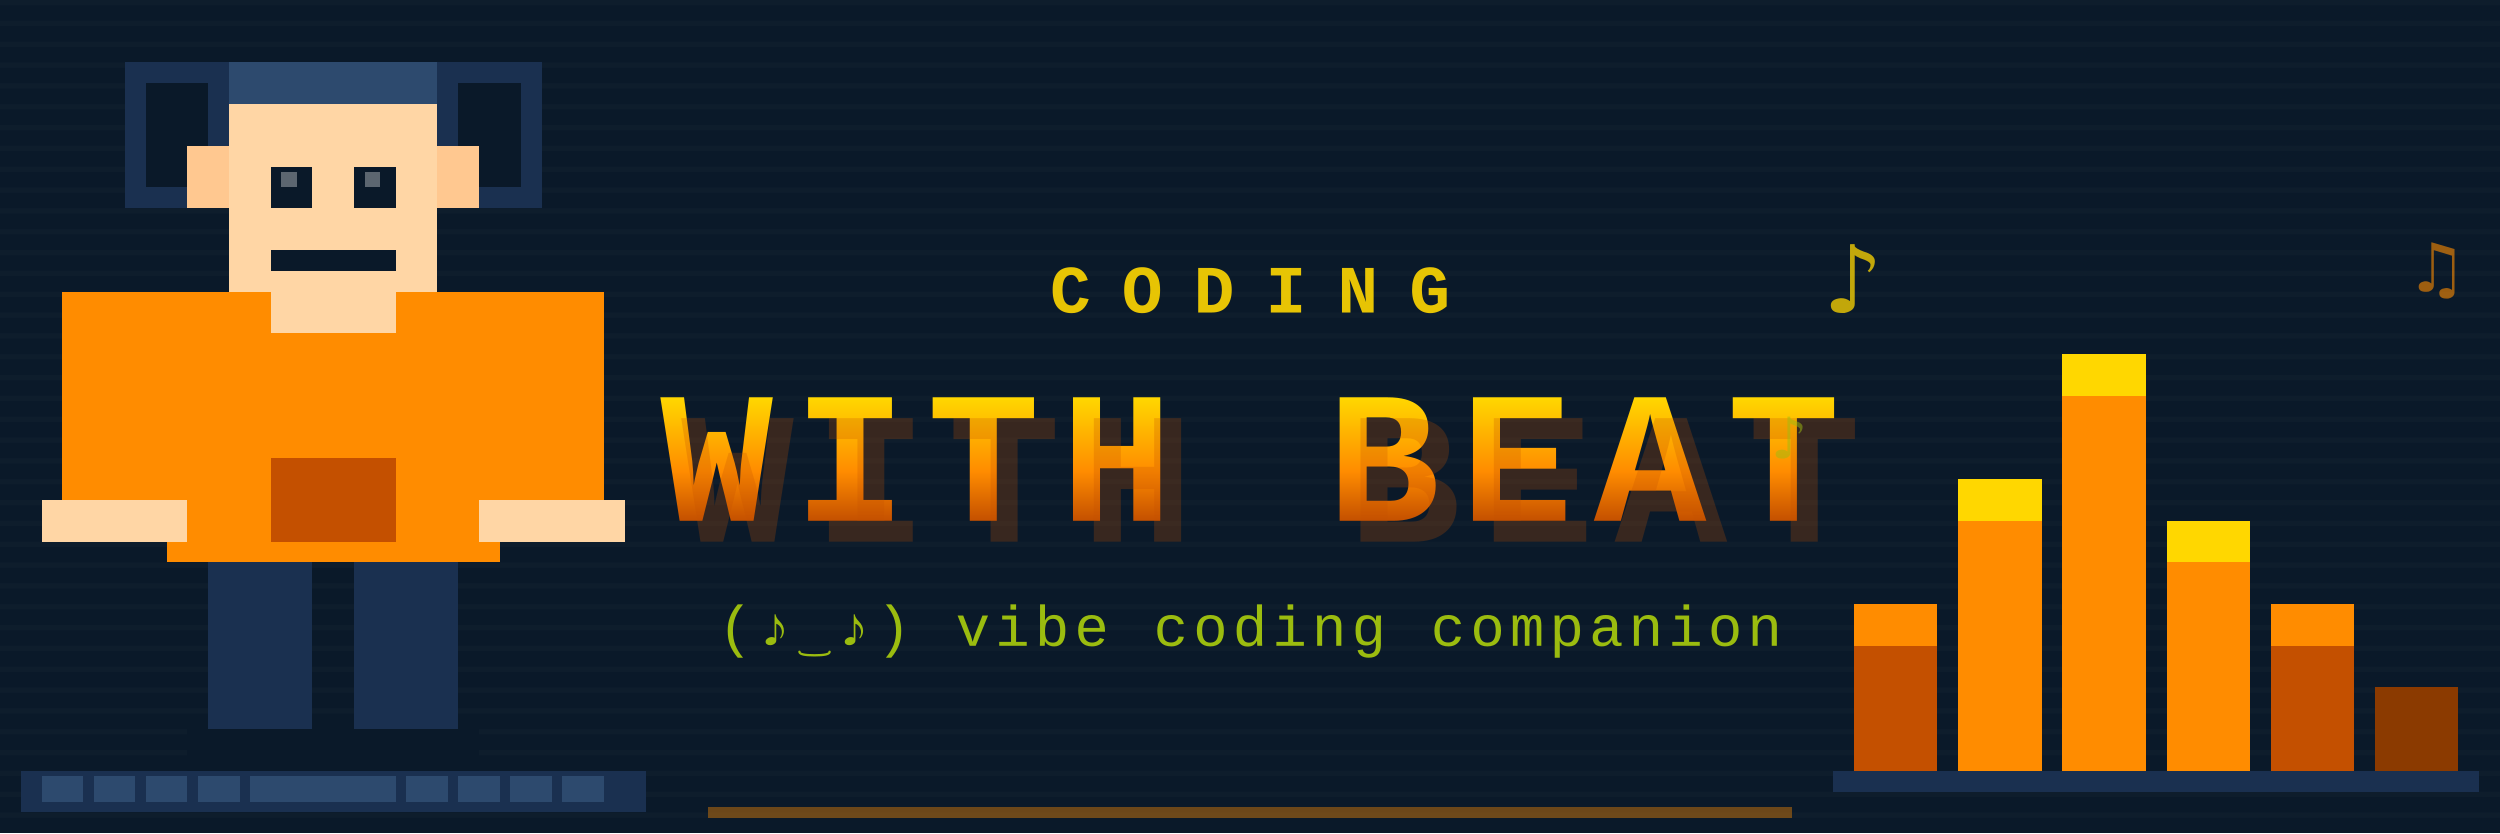
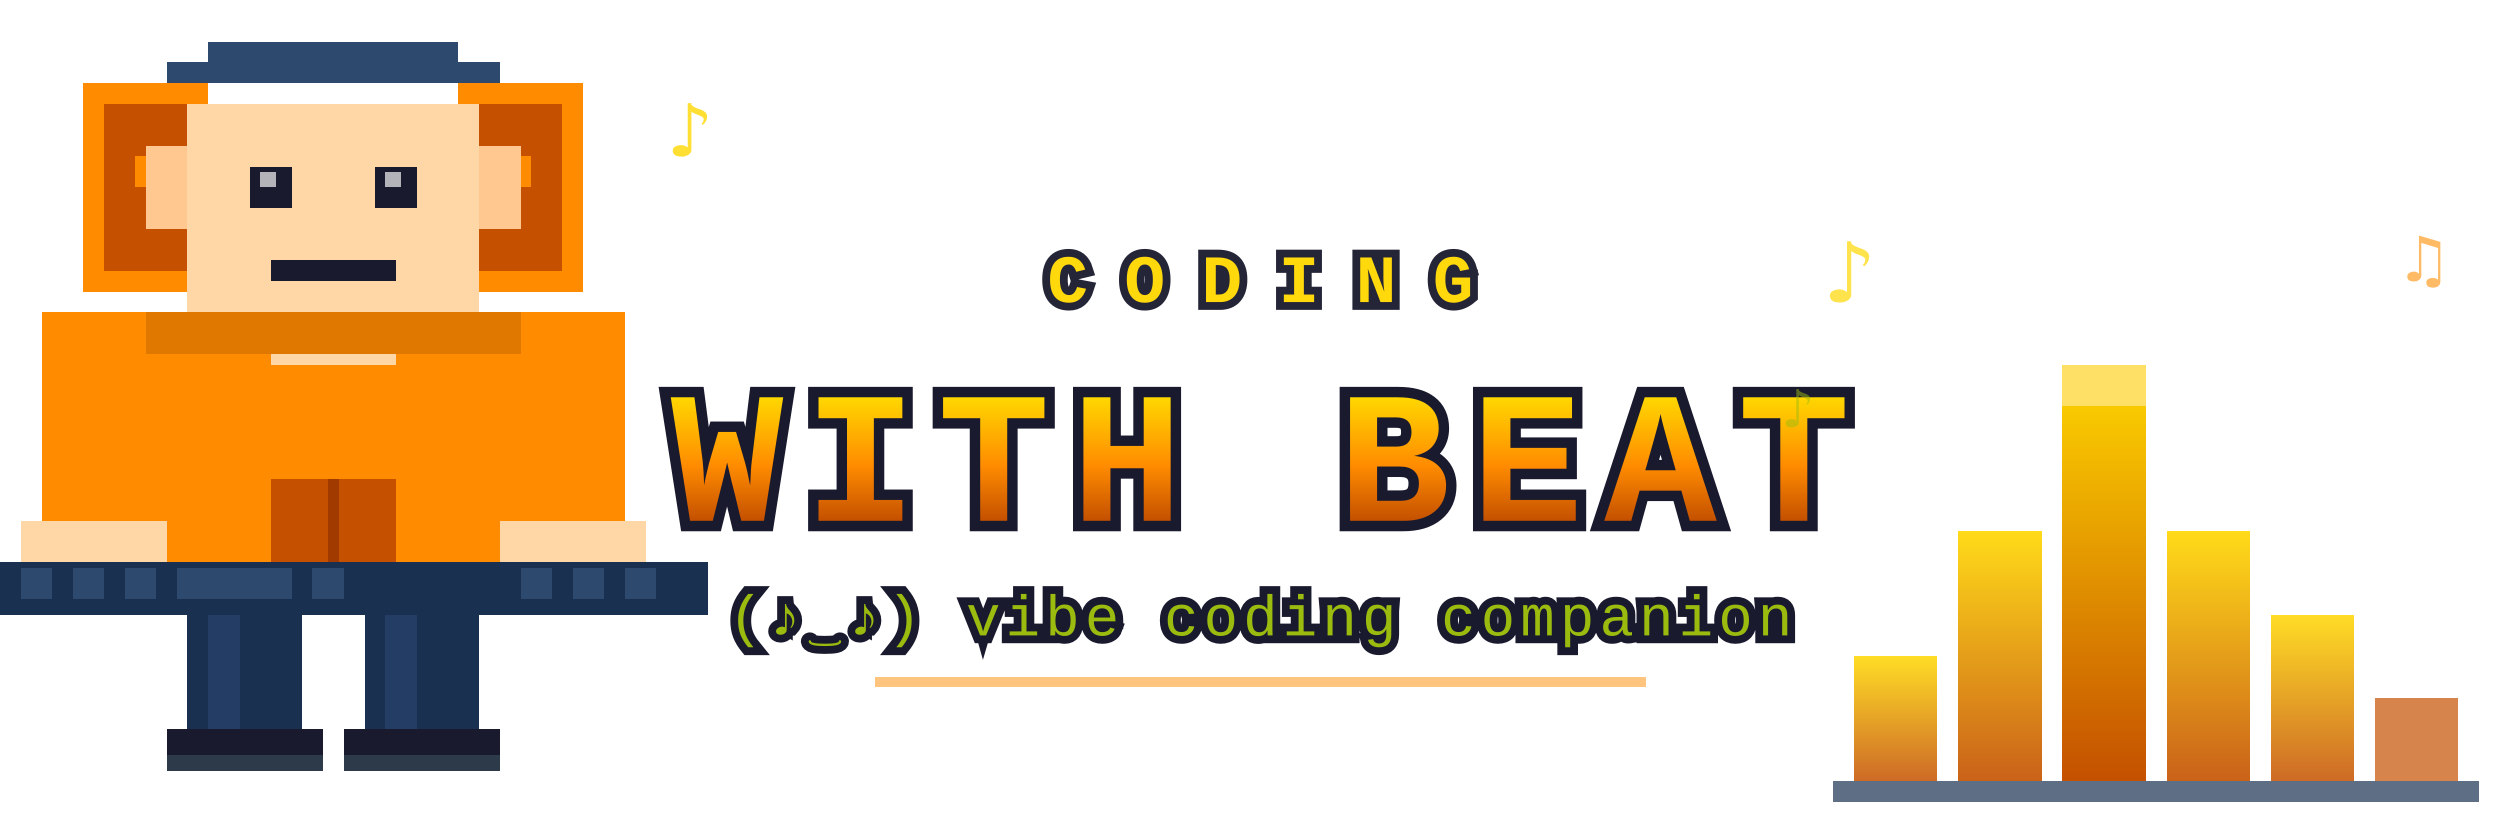
<svg xmlns="http://www.w3.org/2000/svg" viewBox="0 0 480 160" width="480" height="160" shape-rendering="crispEdges">
  <defs>
    <linearGradient id="titleGrad" x1="0" y1="0" x2="0" y2="1">
      <stop offset="0%" stop-color="#ffd700" />
-       <stop offset="60%" stop-color="#ff8c00" />
+       <stop offset="55%" stop-color="#ff8c00" />
      <stop offset="100%" stop-color="#c45000" />
    </linearGradient>
-     <pattern id="scan" width="1" height="4" patternUnits="userSpaceOnUse">
-       <rect width="1" height="1" fill="#ffffff04" />
-     </pattern>
-     <filter id="glow" x="-20%" y="-20%" width="140%" height="140%">
-       <feGaussianBlur stdDeviation="2" result="blur" />
-       <feMerge>
-         <feMergeNode in="blur" />
-         <feMergeNode in="SourceGraphic" />
-       </feMerge>
-     </filter>
+     <linearGradient id="barGrad" x1="0" y1="0" x2="0" y2="1">
+       <stop offset="0%" stop-color="#ffd700" />
+       <stop offset="100%" stop-color="#c45000" />
+     </linearGradient>
  </defs>
-   <rect width="480" height="160" fill="#0a1929" />
-   <rect width="480" height="160" fill="url(#scan)" />
-   <rect x="44" y="12" width="40" height="8" fill="#2d4a6e" />
-   <rect x="24" y="12" width="20" height="28" fill="#1a3050" />
-   <rect x="28" y="16" width="12" height="20" fill="#0a1929" />
-   <rect x="84" y="12" width="20" height="28" fill="#1a3050" />
-   <rect x="88" y="16" width="12" height="20" fill="#0a1929" />
-   <rect x="44" y="20" width="40" height="36" fill="#ffd6a5" />
-   <rect x="36" y="28" width="8" height="12" fill="#ffc890" />
-   <rect x="84" y="28" width="8" height="12" fill="#ffc890" />
-   <rect x="52" y="32" width="8" height="8" fill="#0a1929" />
-   <rect x="68" y="32" width="8" height="8" fill="#0a1929" />
-   <rect x="54" y="33" width="3" height="3" fill="#ffffff55" />
-   <rect x="70" y="33" width="3" height="3" fill="#ffffff55" />
-   <rect x="52" y="48" width="24" height="4" fill="#0a1929" />
-   <rect x="32" y="56" width="64" height="52" fill="#ff8c00" />
-   <rect x="52" y="56" width="24" height="8" fill="#ffd6a5" />
-   <rect x="52" y="88" width="24" height="16" fill="#c45000" />
-   <rect x="12" y="56" width="20" height="40" fill="#ff8c00" />
-   <rect x="96" y="56" width="20" height="40" fill="#ff8c00" />
-   <rect x="8" y="96" width="28" height="8" fill="#ffd6a5" />
-   <rect x="92" y="96" width="28" height="8" fill="#ffd6a5" />
-   <rect x="40" y="108" width="20" height="36" fill="#1a3050" />
-   <rect x="68" y="108" width="20" height="36" fill="#1a3050" />
-   <rect x="36" y="140" width="28" height="8" fill="#0a1929" />
-   <rect x="64" y="140" width="28" height="8" fill="#0a1929" />
-   <rect x="4" y="148" width="120" height="8" fill="#1a3050" />
-   <rect x="8" y="149" width="8" height="5" fill="#2d4a6e" />
-   <rect x="18" y="149" width="8" height="5" fill="#2d4a6e" />
-   <rect x="28" y="149" width="8" height="5" fill="#2d4a6e" />
-   <rect x="38" y="149" width="8" height="5" fill="#2d4a6e" />
-   <rect x="48" y="149" width="28" height="5" fill="#2d4a6e" />
-   <rect x="78" y="149" width="8" height="5" fill="#2d4a6e" />
-   <rect x="88" y="149" width="8" height="5" fill="#2d4a6e" />
-   <rect x="98" y="149" width="8" height="5" fill="#2d4a6e" />
-   <rect x="108" y="149" width="8" height="5" fill="#2d4a6e" />
-   <text x="240" y="60" font-family="'Courier New', Courier, monospace" font-size="13" font-weight="bold" fill="#ffd700" text-anchor="middle" letter-spacing="6" opacity="0.9">CODING</text>
-   <text x="240" y="100" font-family="'Courier New', Courier, monospace" font-size="36" font-weight="bold" fill="url(#titleGrad)" text-anchor="middle" letter-spacing="4">WITH BEAT</text>
-   <text x="244" y="104" font-family="'Courier New', Courier, monospace" font-size="36" font-weight="bold" fill="#c45000" text-anchor="middle" letter-spacing="4" opacity="0.25">WITH BEAT</text>
-   <text x="240" y="124" font-family="'Courier New', Courier, monospace" font-size="11" fill="#9bbc0f" text-anchor="middle" letter-spacing="1">(♪‿♪) vibe coding companion</text>
-   <rect x="352" y="148" width="124" height="4" fill="#1a3050" />
-   <rect x="356" y="124" width="16" height="24" fill="#c45000" />
-   <rect x="356" y="116" width="16" height="8" fill="#ff8c00" />
-   <rect x="376" y="100" width="16" height="48" fill="#ff8c00" />
-   <rect x="376" y="92" width="16" height="8" fill="#ffd700" />
-   <rect x="396" y="76" width="16" height="72" fill="#ff8c00" />
-   <rect x="396" y="68" width="16" height="8" fill="#ffd700" />
-   <rect x="416" y="108" width="16" height="40" fill="#ff8c00" />
-   <rect x="416" y="100" width="16" height="8" fill="#ffd700" />
-   <rect x="436" y="124" width="16" height="24" fill="#c45000" />
-   <rect x="436" y="116" width="16" height="8" fill="#ff8c00" />
-   <rect x="456" y="132" width="16" height="16" fill="#8b3a00" />
-   <text x="350" y="60" font-size="18" fill="#ffd700" opacity="0.75" font-family="serif">♪</text>
-   <text x="462" y="56" font-size="13" fill="#ff8c00" opacity="0.6" font-family="serif">♫</text>
-   <text x="340" y="88" font-size="11" fill="#9bbc0f" opacity="0.5" font-family="serif">♪</text>
-   <rect x="136" y="155" width="208" height="2" fill="#ff8c00" opacity="0.4" />
+   <rect x="40" y="8" width="48" height="8" fill="#2d4a6e" />
+   <rect x="32" y="12" width="8" height="8" fill="#2d4a6e" />
+   <rect x="88" y="12" width="8" height="8" fill="#2d4a6e" />
+   <rect x="16" y="16" width="24" height="40" fill="#ff8c00" />
+   <rect x="20" y="20" width="16" height="32" fill="#c45000" />
+   <rect x="26" y="30" width="6" height="6" fill="#ff8c00" />
+   <rect x="88" y="16" width="24" height="40" fill="#ff8c00" />
+   <rect x="92" y="20" width="16" height="32" fill="#c45000" />
+   <rect x="96" y="30" width="6" height="6" fill="#ff8c00" />
+   <rect x="36" y="20" width="56" height="40" fill="#ffd6a5" />
+   <rect x="28" y="28" width="8" height="16" fill="#ffc890" />
+   <rect x="92" y="28" width="8" height="16" fill="#ffc890" />
+   <rect x="48" y="32" width="8" height="8" fill="#1a1a2e" />
+   <rect x="72" y="32" width="8" height="8" fill="#1a1a2e" />
+   <rect x="50" y="33" width="3" height="3" fill="#ffffffaa" />
+   <rect x="74" y="33" width="3" height="3" fill="#ffffffaa" />
+   <rect x="52" y="50" width="24" height="4" fill="#1a1a2e" />
+   <rect x="28" y="60" width="72" height="52" fill="#ff8c00" />
+   <rect x="52" y="60" width="24" height="10" fill="#ffd6a5" />
+   <rect x="28" y="60" width="72" height="8" fill="#e07800" />
+   <rect x="52" y="92" width="24" height="16" fill="#c45000" />
+   <rect x="63" y="92" width="2" height="16" fill="#a03a00" />
+   <rect x="8" y="60" width="20" height="44" fill="#ff8c00" />
+   <rect x="100" y="60" width="20" height="44" fill="#ff8c00" />
+   <rect x="4" y="100" width="28" height="8" fill="#ffd6a5" />
+   <rect x="96" y="100" width="28" height="8" fill="#ffd6a5" />
+   <rect x="36" y="112" width="22" height="32" fill="#1a3050" />
+   <rect x="70" y="112" width="22" height="32" fill="#1a3050" />
+   <rect x="40" y="112" width="6" height="32" fill="#243d65" />
+   <rect x="74" y="112" width="6" height="32" fill="#243d65" />
+   <rect x="32" y="140" width="30" height="8" fill="#1a1a2e" />
+   <rect x="66" y="140" width="30" height="8" fill="#1a1a2e" />
+   <rect x="32" y="145" width="30" height="3" fill="#2d3a4a" />
+   <rect x="66" y="145" width="30" height="3" fill="#2d3a4a" />
+   <rect x="0" y="108" width="136" height="10" fill="#1a3050" />
+   <rect x="4" y="109" width="6" height="6" fill="#2d4a6e" />
+   <rect x="14" y="109" width="6" height="6" fill="#2d4a6e" />
+   <rect x="24" y="109" width="6" height="6" fill="#2d4a6e" />
+   <rect x="34" y="109" width="22" height="6" fill="#2d4a6e" />
+   <rect x="60" y="109" width="6" height="6" fill="#2d4a6e" />
+   <rect x="100" y="109" width="6" height="6" fill="#2d4a6e" />
+   <rect x="110" y="109" width="6" height="6" fill="#2d4a6e" />
+   <rect x="120" y="109" width="6" height="6" fill="#2d4a6e" />
+   <text x="128" y="30" font-size="14" fill="#ffd700" opacity="0.8" font-family="serif">♪</text>
+   <text x="242" y="58" font-family="'Courier New', Courier, monospace" font-size="13" font-weight="bold" stroke="#1a1a2e" stroke-width="3" paint-order="stroke" fill="#ffd700" text-anchor="middle" letter-spacing="7" opacity="0.95">CODING</text>
+   <text x="242" y="100" font-family="'Courier New', Courier, monospace" font-size="36" font-weight="bold" stroke="#1a1a2e" stroke-width="4" paint-order="stroke" fill="url(#titleGrad)" text-anchor="middle" letter-spacing="4">WITH BEAT</text>
+   <text x="242" y="122" font-family="'Courier New', Courier, monospace" font-size="11" stroke="#1a1a2e" stroke-width="3" paint-order="stroke" fill="#9bbc0f" text-anchor="middle" letter-spacing="1">(♪‿♪) vibe coding companion</text>
+   <rect x="168" y="130" width="148" height="2" fill="#ff8c00" opacity="0.5" />
+   <rect x="352" y="150" width="124" height="4" fill="#1a3050" opacity="0.7" />
+   <rect x="356" y="126" width="16" height="24" fill="url(#barGrad)" opacity="0.85" />
+   <rect x="376" y="102" width="16" height="48" fill="url(#barGrad)" opacity="0.9" />
+   <rect x="396" y="70" width="16" height="80" fill="url(#barGrad)" />
+   <rect x="396" y="70" width="16" height="8" fill="#ffe066" />
+   <rect x="416" y="102" width="16" height="48" fill="url(#barGrad)" opacity="0.9" />
+   <rect x="436" y="118" width="16" height="32" fill="url(#barGrad)" opacity="0.85" />
+   <rect x="456" y="134" width="16" height="16" fill="#c45000" opacity="0.7" />
+   <text x="350" y="58" font-size="16" fill="#ffd700" opacity="0.7" font-family="serif">♪</text>
+   <text x="460" y="54" font-size="12" fill="#ff8c00" opacity="0.6" font-family="serif">♫</text>
+   <text x="342" y="82" font-size="10" fill="#9bbc0f" opacity="0.5" font-family="serif">♪</text>
</svg>
